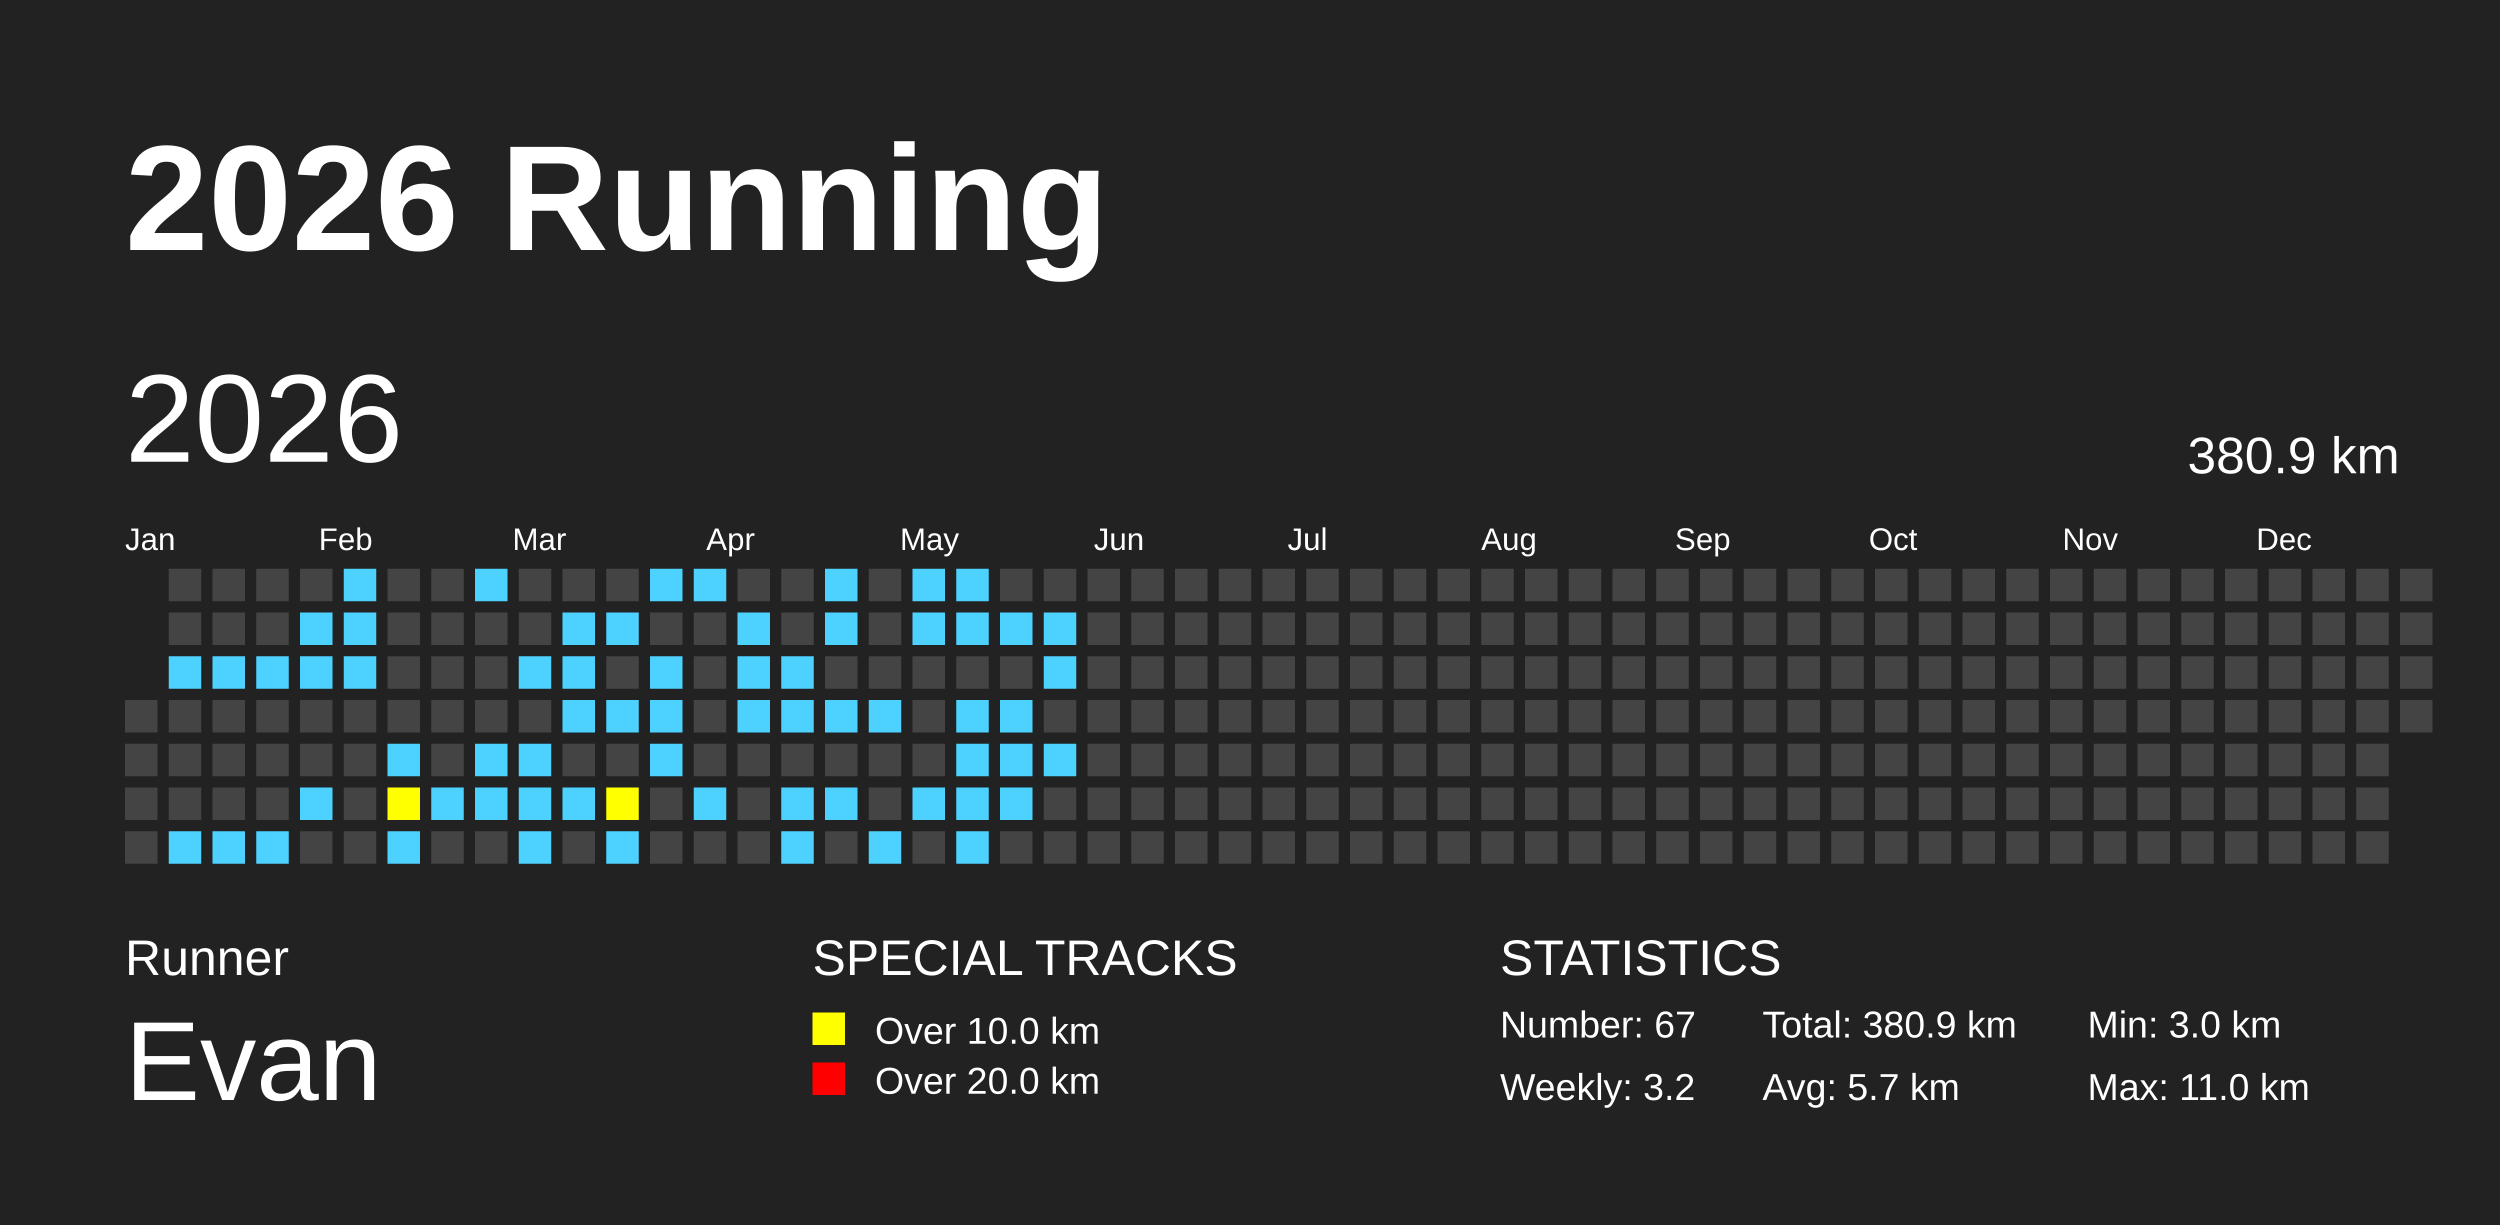
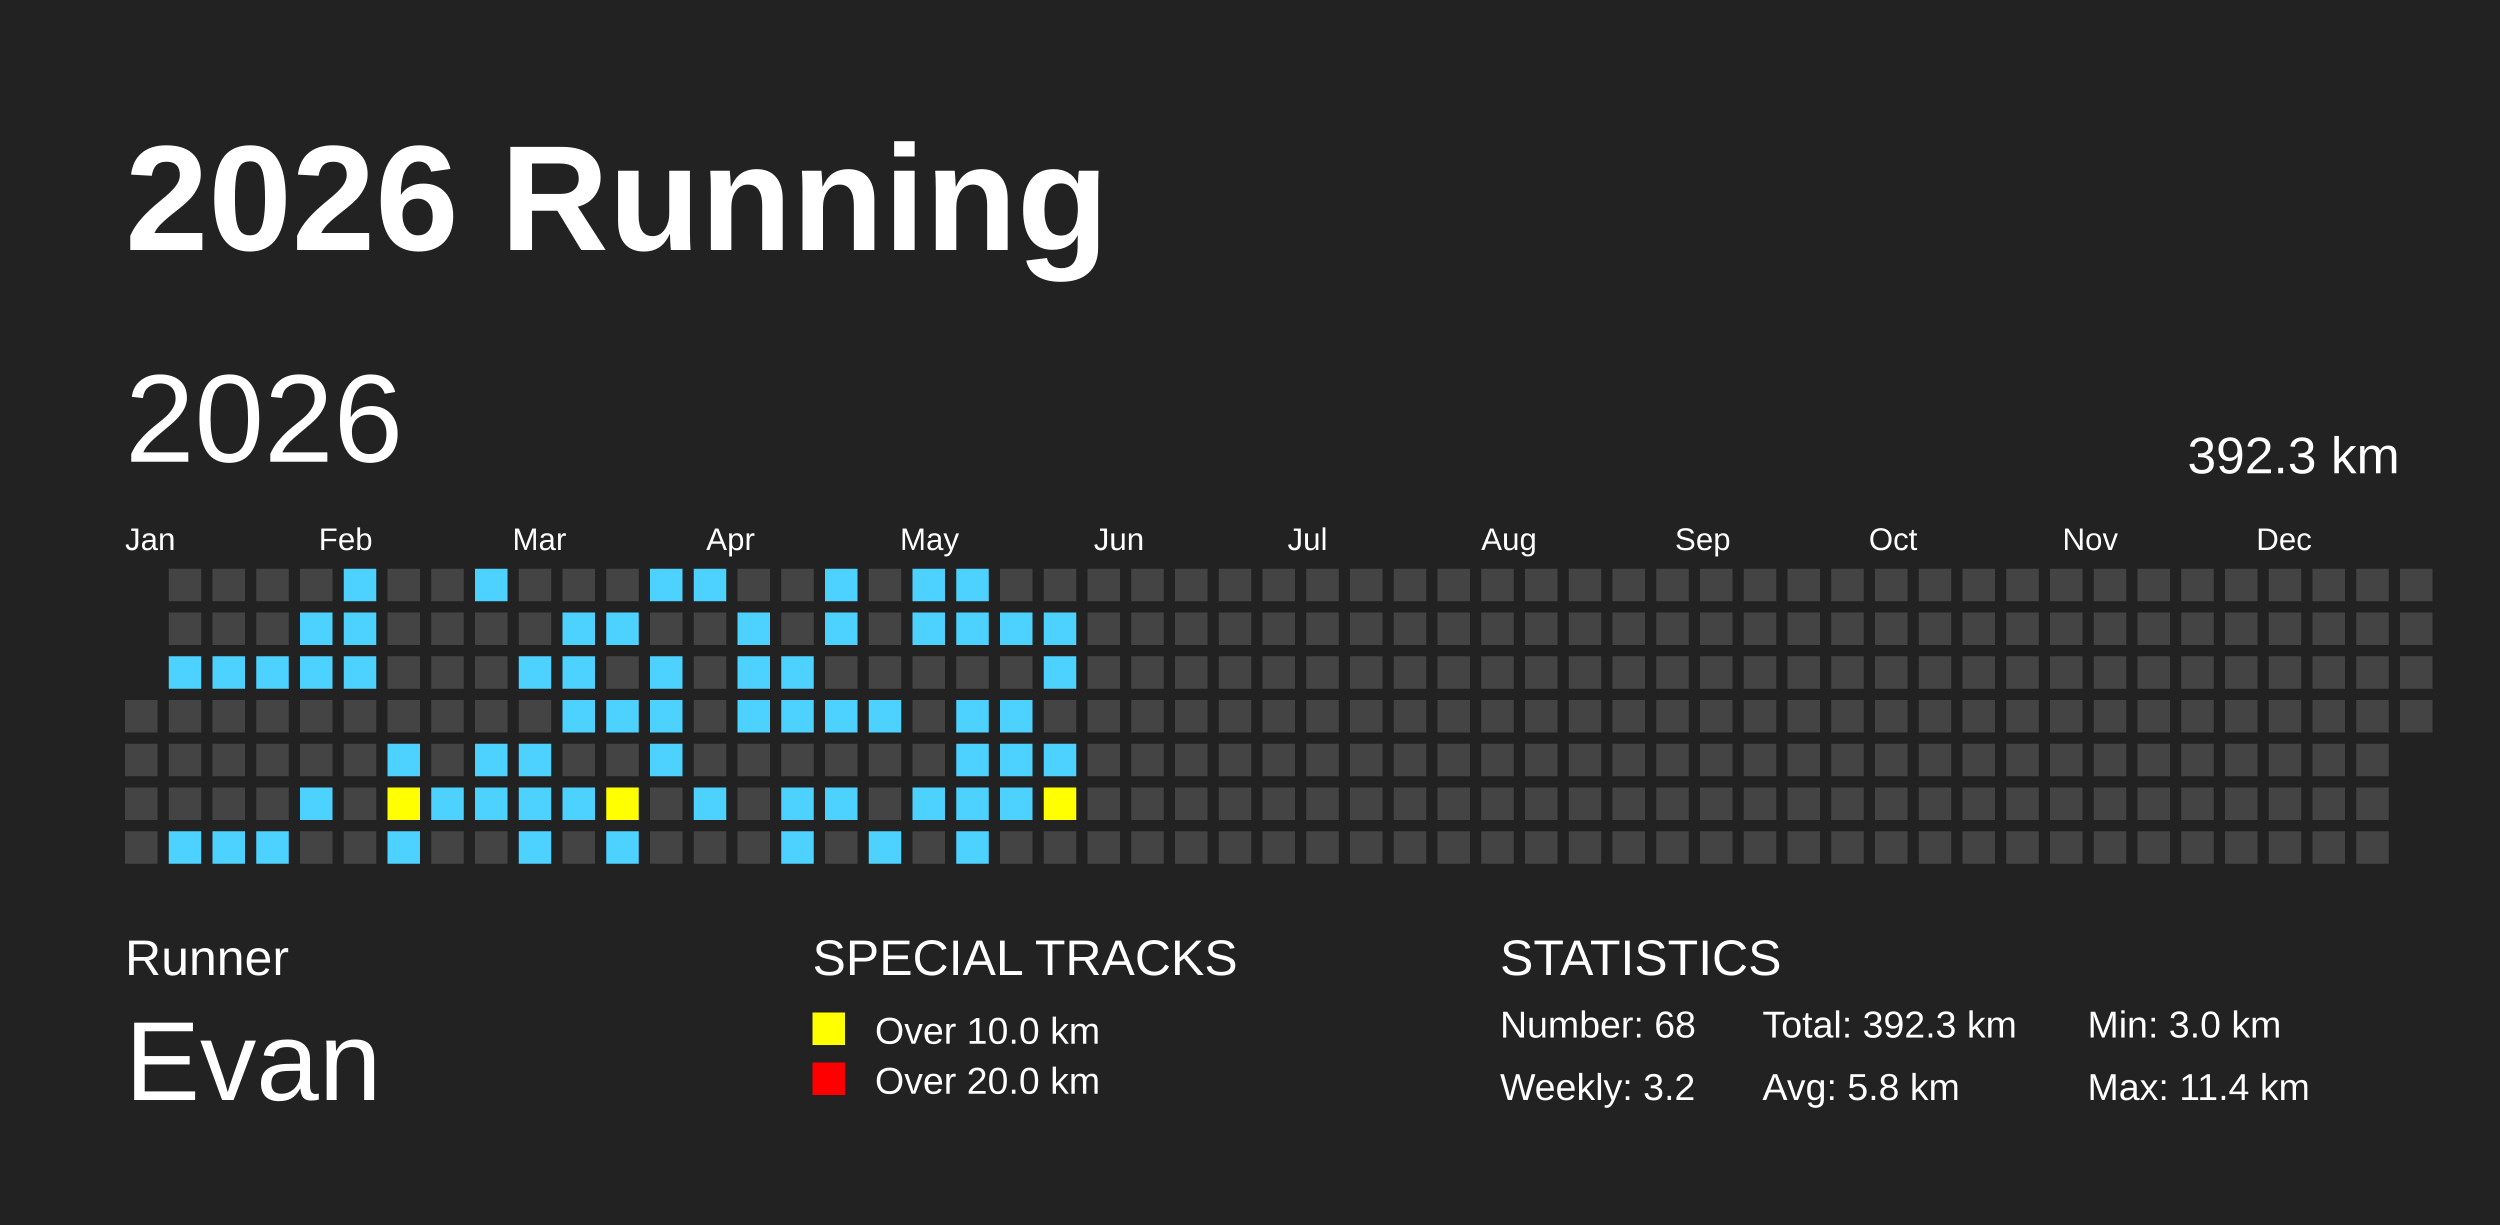
<svg xmlns="http://www.w3.org/2000/svg" baseProfile="full" height="98mm" version="1.1" viewBox="0,0,200,98" width="200mm">
  <defs />
  <rect fill="#222222" height="98" width="200" x="0" y="0" />
  <text fill="#FFFFFF" style="font-size:12px; font-family:Arial; font-weight:bold;" x="10" y="20">2026 Running</text>
  <text fill="#FFFFFF" style="font-size:4px; font-family:Arial" x="10" y="78">Runner</text>
  <text fill="#FFFFFF" style="font-size:9px; font-family:Arial" x="10" y="88">Evan</text>
  <text fill="#FFFFFF" style="font-size:4px; font-family:Arial" x="65" y="78">SPECIAL TRACKS</text>
  <rect fill="yellow" height="2.6" width="2.6" x="65" y="81" />
  <text fill="#FFFFFF" style="font-size:3px; font-family:Arial" x="70" y="83.5">Over 10.0 km</text>
  <rect fill="red" height="2.6" width="2.6" x="65" y="85" />
  <text fill="#FFFFFF" style="font-size:3px; font-family:Arial" x="70" y="87.5">Over 20.0 km</text>
  <text fill="#FFFFFF" style="font-size:4px; font-family:Arial" x="120" y="78">STATISTICS</text>
-   <text fill="#FFFFFF" style="font-size:3px; font-family:Arial" x="120" y="83">Number: 67</text>
+   <text fill="#FFFFFF" style="font-size:3px; font-family:Arial" x="120" y="83">Number: 68</text>
  <text fill="#FFFFFF" style="font-size:3px; font-family:Arial" x="120" y="88">Weekly: 3.2</text>
-   <text fill="#FFFFFF" style="font-size:3px; font-family:Arial" x="141" y="83">Total: 380.9 km</text>
-   <text fill="#FFFFFF" style="font-size:3px; font-family:Arial" x="141" y="88">Avg: 5.7 km</text>
+   <text fill="#FFFFFF" style="font-size:3px; font-family:Arial" x="141" y="83">Total: 392.3 km</text>
+   <text fill="#FFFFFF" style="font-size:3px; font-family:Arial" x="141" y="88">Avg: 5.8 km</text>
  <text fill="#FFFFFF" style="font-size:3px; font-family:Arial" x="167" y="83">Min: 3.0 km</text>
-   <text fill="#FFFFFF" style="font-size:3px; font-family:Arial" x="167" y="88">Max: 11.0 km</text>
+   <text fill="#FFFFFF" style="font-size:3px; font-family:Arial" x="167" y="88">Max: 11.4 km</text>
  <text dominant-baseline="hanging" fill="#FFFFFF" style="font-size:10.0px; font-family:Arial;" x="10" y="30">2026</text>
-   <text dominant-baseline="hanging" fill="#FFFFFF" style="font-size:4.125px; font-family:Arial;" x="175" y="35">380.9 km</text>
+   <text dominant-baseline="hanging" fill="#FFFFFF" style="font-size:4.125px; font-family:Arial;" x="175" y="35">392.3 km</text>
  <text fill="#FFFFFF" style="font-size:2.5px; font-family:Arial" x="10.0" y="44">Jan</text>
  <text fill="#FFFFFF" style="font-size:2.5px; font-family:Arial" x="25.5" y="44">Feb</text>
  <text fill="#FFFFFF" style="font-size:2.5px; font-family:Arial" x="41.0" y="44">Mar</text>
  <text fill="#FFFFFF" style="font-size:2.5px; font-family:Arial" x="56.5" y="44">Apr</text>
  <text fill="#FFFFFF" style="font-size:2.5px; font-family:Arial" x="72.0" y="44">May</text>
  <text fill="#FFFFFF" style="font-size:2.5px; font-family:Arial" x="87.5" y="44">Jun</text>
  <text fill="#FFFFFF" style="font-size:2.5px; font-family:Arial" x="103.0" y="44">Jul</text>
  <text fill="#FFFFFF" style="font-size:2.5px; font-family:Arial" x="118.5" y="44">Aug</text>
  <text fill="#FFFFFF" style="font-size:2.5px; font-family:Arial" x="134.0" y="44">Sep</text>
  <text fill="#FFFFFF" style="font-size:2.5px; font-family:Arial" x="149.5" y="44">Oct</text>
  <text fill="#FFFFFF" style="font-size:2.5px; font-family:Arial" x="165.0" y="44">Nov</text>
  <text fill="#FFFFFF" style="font-size:2.5px; font-family:Arial" x="180.5" y="44">Dec</text>
  <rect fill="#444444" height="2.6" width="2.6" x="10.0" y="56.0" />
  <rect fill="#444444" height="2.6" width="2.6" x="10.0" y="59.5" />
  <rect fill="#444444" height="2.6" width="2.6" x="10.0" y="63.0" />
  <rect fill="#444444" height="2.6" width="2.6" x="10.0" y="66.5" />
  <rect fill="#444444" height="2.6" width="2.6" x="13.5" y="45.5" />
  <rect fill="#444444" height="2.6" width="2.6" x="13.5" y="49.0" />
  <rect fill="#4DD2FF" height="2.6" width="2.6" x="13.5" y="52.5" />
  <rect fill="#444444" height="2.6" width="2.6" x="13.5" y="56.0" />
  <rect fill="#444444" height="2.6" width="2.6" x="13.5" y="59.5" />
  <rect fill="#444444" height="2.6" width="2.6" x="13.5" y="63.0" />
  <rect fill="#4DD2FF" height="2.6" width="2.6" x="13.5" y="66.5" />
  <rect fill="#444444" height="2.6" width="2.6" x="17.0" y="45.5" />
  <rect fill="#444444" height="2.6" width="2.6" x="17.0" y="49.0" />
  <rect fill="#4DD2FF" height="2.6" width="2.6" x="17.0" y="52.5" />
  <rect fill="#444444" height="2.6" width="2.6" x="17.0" y="56.0" />
  <rect fill="#444444" height="2.6" width="2.6" x="17.0" y="59.5" />
  <rect fill="#444444" height="2.6" width="2.6" x="17.0" y="63.0" />
  <rect fill="#4DD2FF" height="2.6" width="2.6" x="17.0" y="66.5" />
  <rect fill="#444444" height="2.6" width="2.6" x="20.5" y="45.5" />
  <rect fill="#444444" height="2.6" width="2.6" x="20.5" y="49.0" />
  <rect fill="#4DD2FF" height="2.6" width="2.6" x="20.5" y="52.5" />
  <rect fill="#444444" height="2.6" width="2.6" x="20.5" y="56.0" />
  <rect fill="#444444" height="2.6" width="2.6" x="20.5" y="59.5" />
  <rect fill="#444444" height="2.6" width="2.6" x="20.5" y="63.0" />
  <rect fill="#4DD2FF" height="2.6" width="2.6" x="20.5" y="66.5" />
  <rect fill="#444444" height="2.6" width="2.6" x="24.0" y="45.5" />
  <rect fill="#4DD2FF" height="2.6" width="2.6" x="24.0" y="49.0" />
  <rect fill="#4DD2FF" height="2.6" width="2.6" x="24.0" y="52.5" />
  <rect fill="#444444" height="2.6" width="2.6" x="24.0" y="56.0" />
  <rect fill="#444444" height="2.6" width="2.6" x="24.0" y="59.5" />
  <rect fill="#4DD2FF" height="2.6" width="2.6" x="24.0" y="63.0" />
  <rect fill="#444444" height="2.6" width="2.6" x="24.0" y="66.5" />
  <rect fill="#4DD2FF" height="2.6" width="2.6" x="27.5" y="45.5" />
  <rect fill="#4DD2FF" height="2.6" width="2.6" x="27.5" y="49.0" />
  <rect fill="#4DD2FF" height="2.6" width="2.6" x="27.5" y="52.5" />
  <rect fill="#444444" height="2.6" width="2.6" x="27.5" y="56.0" />
  <rect fill="#444444" height="2.6" width="2.6" x="27.5" y="59.5" />
  <rect fill="#444444" height="2.6" width="2.6" x="27.5" y="63.0" />
  <rect fill="#444444" height="2.6" width="2.6" x="27.5" y="66.5" />
  <rect fill="#444444" height="2.6" width="2.6" x="31.0" y="45.5" />
  <rect fill="#444444" height="2.6" width="2.6" x="31.0" y="49.0" />
  <rect fill="#444444" height="2.6" width="2.6" x="31.0" y="52.5" />
  <rect fill="#444444" height="2.6" width="2.6" x="31.0" y="56.0" />
  <rect fill="#4DD2FF" height="2.6" width="2.6" x="31.0" y="59.5" />
  <rect fill="yellow" height="2.6" width="2.6" x="31.0" y="63.0" />
  <rect fill="#4DD2FF" height="2.6" width="2.6" x="31.0" y="66.5" />
  <rect fill="#444444" height="2.6" width="2.6" x="34.5" y="45.5" />
  <rect fill="#444444" height="2.6" width="2.6" x="34.5" y="49.0" />
  <rect fill="#444444" height="2.6" width="2.6" x="34.5" y="52.5" />
  <rect fill="#444444" height="2.6" width="2.6" x="34.5" y="56.0" />
  <rect fill="#444444" height="2.6" width="2.6" x="34.5" y="59.5" />
  <rect fill="#4DD2FF" height="2.6" width="2.6" x="34.5" y="63.0" />
  <rect fill="#444444" height="2.6" width="2.6" x="34.5" y="66.5" />
  <rect fill="#4DD2FF" height="2.6" width="2.6" x="38.0" y="45.5" />
  <rect fill="#444444" height="2.6" width="2.6" x="38.0" y="49.0" />
  <rect fill="#444444" height="2.6" width="2.6" x="38.0" y="52.5" />
  <rect fill="#444444" height="2.6" width="2.6" x="38.0" y="56.0" />
  <rect fill="#4DD2FF" height="2.6" width="2.6" x="38.0" y="59.5" />
  <rect fill="#4DD2FF" height="2.6" width="2.6" x="38.0" y="63.0" />
  <rect fill="#444444" height="2.6" width="2.6" x="38.0" y="66.5" />
  <rect fill="#444444" height="2.6" width="2.6" x="41.5" y="45.5" />
  <rect fill="#444444" height="2.6" width="2.6" x="41.5" y="49.0" />
  <rect fill="#4DD2FF" height="2.6" width="2.6" x="41.5" y="52.5" />
  <rect fill="#444444" height="2.6" width="2.6" x="41.5" y="56.0" />
  <rect fill="#4DD2FF" height="2.6" width="2.6" x="41.5" y="59.5" />
  <rect fill="#4DD2FF" height="2.6" width="2.6" x="41.5" y="63.0" />
  <rect fill="#4DD2FF" height="2.6" width="2.6" x="41.5" y="66.5" />
  <rect fill="#444444" height="2.6" width="2.6" x="45.0" y="45.5" />
  <rect fill="#4DD2FF" height="2.6" width="2.6" x="45.0" y="49.0" />
  <rect fill="#4DD2FF" height="2.6" width="2.6" x="45.0" y="52.5" />
  <rect fill="#4DD2FF" height="2.6" width="2.6" x="45.0" y="56.0" />
  <rect fill="#444444" height="2.6" width="2.6" x="45.0" y="59.5" />
  <rect fill="#4DD2FF" height="2.6" width="2.6" x="45.0" y="63.0" />
  <rect fill="#444444" height="2.6" width="2.6" x="45.0" y="66.5" />
  <rect fill="#444444" height="2.6" width="2.6" x="48.5" y="45.5" />
  <rect fill="#4DD2FF" height="2.6" width="2.6" x="48.5" y="49.0" />
  <rect fill="#444444" height="2.6" width="2.6" x="48.5" y="52.5" />
  <rect fill="#4DD2FF" height="2.6" width="2.6" x="48.5" y="56.0" />
  <rect fill="#444444" height="2.6" width="2.6" x="48.5" y="59.5" />
  <rect fill="yellow" height="2.6" width="2.6" x="48.5" y="63.0" />
  <rect fill="#4DD2FF" height="2.6" width="2.6" x="48.5" y="66.5" />
  <rect fill="#4DD2FF" height="2.6" width="2.6" x="52.0" y="45.5" />
  <rect fill="#444444" height="2.6" width="2.6" x="52.0" y="49.0" />
  <rect fill="#4DD2FF" height="2.6" width="2.6" x="52.0" y="52.5" />
  <rect fill="#4DD2FF" height="2.6" width="2.6" x="52.0" y="56.0" />
  <rect fill="#4DD2FF" height="2.6" width="2.6" x="52.0" y="59.5" />
  <rect fill="#444444" height="2.6" width="2.6" x="52.0" y="63.0" />
  <rect fill="#444444" height="2.6" width="2.6" x="52.0" y="66.5" />
  <rect fill="#4DD2FF" height="2.6" width="2.6" x="55.5" y="45.5" />
  <rect fill="#444444" height="2.6" width="2.6" x="55.5" y="49.0" />
  <rect fill="#444444" height="2.6" width="2.6" x="55.5" y="52.5" />
  <rect fill="#444444" height="2.6" width="2.6" x="55.5" y="56.0" />
  <rect fill="#444444" height="2.6" width="2.6" x="55.5" y="59.5" />
  <rect fill="#4DD2FF" height="2.6" width="2.6" x="55.5" y="63.0" />
  <rect fill="#444444" height="2.6" width="2.6" x="55.5" y="66.5" />
  <rect fill="#444444" height="2.6" width="2.6" x="59.0" y="45.5" />
  <rect fill="#4DD2FF" height="2.6" width="2.6" x="59.0" y="49.0" />
  <rect fill="#4DD2FF" height="2.6" width="2.6" x="59.0" y="52.5" />
  <rect fill="#4DD2FF" height="2.6" width="2.6" x="59.0" y="56.0" />
  <rect fill="#444444" height="2.6" width="2.6" x="59.0" y="59.5" />
  <rect fill="#444444" height="2.6" width="2.6" x="59.0" y="63.0" />
  <rect fill="#444444" height="2.6" width="2.6" x="59.0" y="66.5" />
  <rect fill="#444444" height="2.6" width="2.6" x="62.5" y="45.5" />
  <rect fill="#444444" height="2.6" width="2.6" x="62.5" y="49.0" />
  <rect fill="#4DD2FF" height="2.6" width="2.6" x="62.5" y="52.5" />
  <rect fill="#4DD2FF" height="2.6" width="2.6" x="62.5" y="56.0" />
  <rect fill="#444444" height="2.6" width="2.6" x="62.5" y="59.5" />
  <rect fill="#4DD2FF" height="2.6" width="2.6" x="62.5" y="63.0" />
  <rect fill="#4DD2FF" height="2.6" width="2.6" x="62.5" y="66.5" />
  <rect fill="#4DD2FF" height="2.6" width="2.6" x="66.0" y="45.5" />
  <rect fill="#4DD2FF" height="2.6" width="2.6" x="66.0" y="49.0" />
  <rect fill="#444444" height="2.6" width="2.6" x="66.0" y="52.5" />
  <rect fill="#4DD2FF" height="2.6" width="2.6" x="66.0" y="56.0" />
  <rect fill="#444444" height="2.6" width="2.6" x="66.0" y="59.5" />
  <rect fill="#4DD2FF" height="2.6" width="2.6" x="66.0" y="63.0" />
  <rect fill="#444444" height="2.6" width="2.6" x="66.0" y="66.5" />
  <rect fill="#444444" height="2.6" width="2.6" x="69.5" y="45.5" />
  <rect fill="#444444" height="2.6" width="2.6" x="69.5" y="49.0" />
  <rect fill="#444444" height="2.6" width="2.6" x="69.5" y="52.5" />
  <rect fill="#4DD2FF" height="2.6" width="2.6" x="69.5" y="56.0" />
  <rect fill="#444444" height="2.6" width="2.6" x="69.5" y="59.5" />
  <rect fill="#444444" height="2.6" width="2.6" x="69.5" y="63.0" />
  <rect fill="#4DD2FF" height="2.6" width="2.6" x="69.5" y="66.5" />
  <rect fill="#4DD2FF" height="2.6" width="2.6" x="73.0" y="45.5" />
  <rect fill="#4DD2FF" height="2.6" width="2.6" x="73.0" y="49.0" />
  <rect fill="#444444" height="2.6" width="2.6" x="73.0" y="52.5" />
  <rect fill="#444444" height="2.6" width="2.6" x="73.0" y="56.0" />
  <rect fill="#444444" height="2.6" width="2.6" x="73.0" y="59.5" />
  <rect fill="#4DD2FF" height="2.6" width="2.6" x="73.0" y="63.0" />
  <rect fill="#444444" height="2.6" width="2.6" x="73.0" y="66.5" />
  <rect fill="#4DD2FF" height="2.6" width="2.6" x="76.5" y="45.5" />
  <rect fill="#4DD2FF" height="2.6" width="2.6" x="76.5" y="49.0" />
  <rect fill="#444444" height="2.6" width="2.6" x="76.5" y="52.5" />
  <rect fill="#4DD2FF" height="2.6" width="2.6" x="76.5" y="56.0" />
  <rect fill="#4DD2FF" height="2.6" width="2.6" x="76.5" y="59.5" />
  <rect fill="#4DD2FF" height="2.6" width="2.6" x="76.5" y="63.0" />
  <rect fill="#4DD2FF" height="2.6" width="2.6" x="76.5" y="66.5" />
  <rect fill="#444444" height="2.6" width="2.6" x="80.0" y="45.5" />
  <rect fill="#4DD2FF" height="2.6" width="2.6" x="80.0" y="49.0" />
  <rect fill="#444444" height="2.6" width="2.6" x="80.0" y="52.5" />
  <rect fill="#4DD2FF" height="2.6" width="2.6" x="80.0" y="56.0" />
  <rect fill="#4DD2FF" height="2.6" width="2.6" x="80.0" y="59.5" />
  <rect fill="#4DD2FF" height="2.6" width="2.6" x="80.0" y="63.0" />
  <rect fill="#444444" height="2.6" width="2.6" x="80.0" y="66.5" />
  <rect fill="#444444" height="2.6" width="2.6" x="83.5" y="45.5" />
  <rect fill="#4DD2FF" height="2.6" width="2.6" x="83.5" y="49.0" />
  <rect fill="#4DD2FF" height="2.6" width="2.6" x="83.5" y="52.5" />
  <rect fill="#444444" height="2.6" width="2.6" x="83.5" y="56.0" />
  <rect fill="#4DD2FF" height="2.6" width="2.6" x="83.5" y="59.5" />
-   <rect fill="#444444" height="2.6" width="2.6" x="83.5" y="63.0" />
+   <rect fill="yellow" height="2.6" width="2.6" x="83.5" y="63.0" />
  <rect fill="#444444" height="2.6" width="2.6" x="83.5" y="66.5" />
  <rect fill="#444444" height="2.6" width="2.6" x="87.0" y="45.5" />
  <rect fill="#444444" height="2.6" width="2.6" x="87.0" y="49.0" />
  <rect fill="#444444" height="2.6" width="2.6" x="87.0" y="52.5" />
  <rect fill="#444444" height="2.6" width="2.6" x="87.0" y="56.0" />
  <rect fill="#444444" height="2.6" width="2.6" x="87.0" y="59.5" />
  <rect fill="#444444" height="2.6" width="2.6" x="87.0" y="63.0" />
  <rect fill="#444444" height="2.6" width="2.6" x="87.0" y="66.5" />
  <rect fill="#444444" height="2.6" width="2.6" x="90.5" y="45.5" />
  <rect fill="#444444" height="2.6" width="2.6" x="90.5" y="49.0" />
  <rect fill="#444444" height="2.6" width="2.6" x="90.5" y="52.5" />
  <rect fill="#444444" height="2.6" width="2.6" x="90.5" y="56.0" />
  <rect fill="#444444" height="2.6" width="2.6" x="90.5" y="59.5" />
  <rect fill="#444444" height="2.6" width="2.6" x="90.5" y="63.0" />
  <rect fill="#444444" height="2.6" width="2.6" x="90.5" y="66.5" />
  <rect fill="#444444" height="2.6" width="2.6" x="94.0" y="45.5" />
  <rect fill="#444444" height="2.6" width="2.6" x="94.0" y="49.0" />
  <rect fill="#444444" height="2.6" width="2.6" x="94.0" y="52.5" />
  <rect fill="#444444" height="2.6" width="2.6" x="94.0" y="56.0" />
  <rect fill="#444444" height="2.6" width="2.6" x="94.0" y="59.5" />
  <rect fill="#444444" height="2.6" width="2.6" x="94.0" y="63.0" />
  <rect fill="#444444" height="2.6" width="2.6" x="94.0" y="66.5" />
  <rect fill="#444444" height="2.6" width="2.6" x="97.5" y="45.5" />
  <rect fill="#444444" height="2.6" width="2.6" x="97.5" y="49.0" />
  <rect fill="#444444" height="2.6" width="2.6" x="97.5" y="52.5" />
  <rect fill="#444444" height="2.6" width="2.6" x="97.5" y="56.0" />
  <rect fill="#444444" height="2.6" width="2.6" x="97.5" y="59.5" />
  <rect fill="#444444" height="2.6" width="2.6" x="97.5" y="63.0" />
  <rect fill="#444444" height="2.6" width="2.6" x="97.5" y="66.5" />
  <rect fill="#444444" height="2.6" width="2.6" x="101.0" y="45.5" />
  <rect fill="#444444" height="2.6" width="2.6" x="101.0" y="49.0" />
  <rect fill="#444444" height="2.6" width="2.6" x="101.0" y="52.5" />
  <rect fill="#444444" height="2.6" width="2.6" x="101.0" y="56.0" />
  <rect fill="#444444" height="2.6" width="2.6" x="101.0" y="59.5" />
  <rect fill="#444444" height="2.6" width="2.6" x="101.0" y="63.0" />
  <rect fill="#444444" height="2.6" width="2.6" x="101.0" y="66.5" />
  <rect fill="#444444" height="2.6" width="2.6" x="104.5" y="45.5" />
  <rect fill="#444444" height="2.6" width="2.6" x="104.5" y="49.0" />
  <rect fill="#444444" height="2.6" width="2.6" x="104.5" y="52.5" />
  <rect fill="#444444" height="2.6" width="2.6" x="104.5" y="56.0" />
  <rect fill="#444444" height="2.6" width="2.6" x="104.5" y="59.5" />
  <rect fill="#444444" height="2.6" width="2.6" x="104.5" y="63.0" />
  <rect fill="#444444" height="2.6" width="2.6" x="104.5" y="66.5" />
  <rect fill="#444444" height="2.6" width="2.6" x="108.0" y="45.5" />
  <rect fill="#444444" height="2.6" width="2.6" x="108.0" y="49.0" />
  <rect fill="#444444" height="2.6" width="2.6" x="108.0" y="52.5" />
  <rect fill="#444444" height="2.6" width="2.6" x="108.0" y="56.0" />
  <rect fill="#444444" height="2.6" width="2.6" x="108.0" y="59.5" />
  <rect fill="#444444" height="2.6" width="2.6" x="108.0" y="63.0" />
  <rect fill="#444444" height="2.6" width="2.6" x="108.0" y="66.5" />
  <rect fill="#444444" height="2.6" width="2.6" x="111.5" y="45.5" />
  <rect fill="#444444" height="2.6" width="2.6" x="111.5" y="49.0" />
  <rect fill="#444444" height="2.6" width="2.6" x="111.5" y="52.5" />
  <rect fill="#444444" height="2.6" width="2.6" x="111.5" y="56.0" />
  <rect fill="#444444" height="2.6" width="2.6" x="111.5" y="59.5" />
  <rect fill="#444444" height="2.6" width="2.6" x="111.5" y="63.0" />
  <rect fill="#444444" height="2.6" width="2.6" x="111.5" y="66.5" />
  <rect fill="#444444" height="2.6" width="2.6" x="115.0" y="45.5" />
  <rect fill="#444444" height="2.6" width="2.6" x="115.0" y="49.0" />
  <rect fill="#444444" height="2.6" width="2.6" x="115.0" y="52.5" />
  <rect fill="#444444" height="2.6" width="2.6" x="115.0" y="56.0" />
  <rect fill="#444444" height="2.6" width="2.6" x="115.0" y="59.5" />
  <rect fill="#444444" height="2.6" width="2.6" x="115.0" y="63.0" />
  <rect fill="#444444" height="2.6" width="2.6" x="115.0" y="66.5" />
  <rect fill="#444444" height="2.6" width="2.6" x="118.5" y="45.5" />
  <rect fill="#444444" height="2.6" width="2.6" x="118.5" y="49.0" />
  <rect fill="#444444" height="2.6" width="2.6" x="118.5" y="52.5" />
  <rect fill="#444444" height="2.6" width="2.6" x="118.5" y="56.0" />
  <rect fill="#444444" height="2.6" width="2.6" x="118.5" y="59.5" />
  <rect fill="#444444" height="2.6" width="2.6" x="118.5" y="63.0" />
  <rect fill="#444444" height="2.6" width="2.6" x="118.5" y="66.5" />
  <rect fill="#444444" height="2.6" width="2.6" x="122.0" y="45.5" />
  <rect fill="#444444" height="2.6" width="2.6" x="122.0" y="49.0" />
  <rect fill="#444444" height="2.6" width="2.6" x="122.0" y="52.5" />
  <rect fill="#444444" height="2.6" width="2.6" x="122.0" y="56.0" />
  <rect fill="#444444" height="2.6" width="2.6" x="122.0" y="59.5" />
  <rect fill="#444444" height="2.6" width="2.6" x="122.0" y="63.0" />
  <rect fill="#444444" height="2.6" width="2.6" x="122.0" y="66.5" />
  <rect fill="#444444" height="2.6" width="2.6" x="125.5" y="45.5" />
  <rect fill="#444444" height="2.6" width="2.6" x="125.5" y="49.0" />
  <rect fill="#444444" height="2.6" width="2.6" x="125.5" y="52.5" />
  <rect fill="#444444" height="2.6" width="2.6" x="125.5" y="56.0" />
  <rect fill="#444444" height="2.6" width="2.6" x="125.5" y="59.5" />
  <rect fill="#444444" height="2.6" width="2.6" x="125.5" y="63.0" />
  <rect fill="#444444" height="2.6" width="2.6" x="125.5" y="66.5" />
  <rect fill="#444444" height="2.6" width="2.6" x="129.0" y="45.5" />
  <rect fill="#444444" height="2.6" width="2.6" x="129.0" y="49.0" />
  <rect fill="#444444" height="2.6" width="2.6" x="129.0" y="52.5" />
  <rect fill="#444444" height="2.6" width="2.6" x="129.0" y="56.0" />
  <rect fill="#444444" height="2.6" width="2.6" x="129.0" y="59.5" />
  <rect fill="#444444" height="2.6" width="2.6" x="129.0" y="63.0" />
  <rect fill="#444444" height="2.6" width="2.6" x="129.0" y="66.5" />
  <rect fill="#444444" height="2.6" width="2.6" x="132.5" y="45.5" />
  <rect fill="#444444" height="2.6" width="2.6" x="132.5" y="49.0" />
  <rect fill="#444444" height="2.6" width="2.6" x="132.5" y="52.5" />
  <rect fill="#444444" height="2.6" width="2.6" x="132.5" y="56.0" />
  <rect fill="#444444" height="2.6" width="2.6" x="132.5" y="59.5" />
  <rect fill="#444444" height="2.6" width="2.6" x="132.5" y="63.0" />
  <rect fill="#444444" height="2.6" width="2.6" x="132.5" y="66.5" />
  <rect fill="#444444" height="2.6" width="2.6" x="136.0" y="45.5" />
  <rect fill="#444444" height="2.6" width="2.6" x="136.0" y="49.0" />
  <rect fill="#444444" height="2.6" width="2.6" x="136.0" y="52.5" />
  <rect fill="#444444" height="2.6" width="2.6" x="136.0" y="56.0" />
  <rect fill="#444444" height="2.6" width="2.6" x="136.0" y="59.5" />
  <rect fill="#444444" height="2.6" width="2.6" x="136.0" y="63.0" />
  <rect fill="#444444" height="2.6" width="2.6" x="136.0" y="66.5" />
  <rect fill="#444444" height="2.6" width="2.6" x="139.5" y="45.5" />
  <rect fill="#444444" height="2.6" width="2.6" x="139.5" y="49.0" />
  <rect fill="#444444" height="2.6" width="2.6" x="139.5" y="52.5" />
  <rect fill="#444444" height="2.6" width="2.6" x="139.5" y="56.0" />
  <rect fill="#444444" height="2.6" width="2.6" x="139.5" y="59.5" />
  <rect fill="#444444" height="2.6" width="2.6" x="139.5" y="63.0" />
  <rect fill="#444444" height="2.6" width="2.6" x="139.5" y="66.5" />
  <rect fill="#444444" height="2.6" width="2.6" x="143.0" y="45.5" />
  <rect fill="#444444" height="2.6" width="2.6" x="143.0" y="49.0" />
  <rect fill="#444444" height="2.6" width="2.6" x="143.0" y="52.5" />
  <rect fill="#444444" height="2.6" width="2.6" x="143.0" y="56.0" />
  <rect fill="#444444" height="2.6" width="2.6" x="143.0" y="59.5" />
  <rect fill="#444444" height="2.6" width="2.6" x="143.0" y="63.0" />
  <rect fill="#444444" height="2.6" width="2.6" x="143.0" y="66.5" />
  <rect fill="#444444" height="2.6" width="2.6" x="146.5" y="45.5" />
  <rect fill="#444444" height="2.6" width="2.6" x="146.5" y="49.0" />
  <rect fill="#444444" height="2.6" width="2.6" x="146.5" y="52.5" />
  <rect fill="#444444" height="2.6" width="2.6" x="146.5" y="56.0" />
  <rect fill="#444444" height="2.6" width="2.6" x="146.5" y="59.5" />
  <rect fill="#444444" height="2.6" width="2.6" x="146.5" y="63.0" />
  <rect fill="#444444" height="2.6" width="2.6" x="146.5" y="66.5" />
  <rect fill="#444444" height="2.6" width="2.6" x="150.0" y="45.5" />
  <rect fill="#444444" height="2.6" width="2.6" x="150.0" y="49.0" />
  <rect fill="#444444" height="2.6" width="2.6" x="150.0" y="52.5" />
  <rect fill="#444444" height="2.6" width="2.6" x="150.0" y="56.0" />
  <rect fill="#444444" height="2.6" width="2.6" x="150.0" y="59.5" />
  <rect fill="#444444" height="2.6" width="2.6" x="150.0" y="63.0" />
  <rect fill="#444444" height="2.6" width="2.6" x="150.0" y="66.5" />
  <rect fill="#444444" height="2.6" width="2.6" x="153.5" y="45.5" />
  <rect fill="#444444" height="2.6" width="2.6" x="153.5" y="49.0" />
  <rect fill="#444444" height="2.6" width="2.6" x="153.5" y="52.5" />
  <rect fill="#444444" height="2.6" width="2.6" x="153.5" y="56.0" />
  <rect fill="#444444" height="2.6" width="2.6" x="153.5" y="59.5" />
  <rect fill="#444444" height="2.6" width="2.6" x="153.5" y="63.0" />
  <rect fill="#444444" height="2.6" width="2.6" x="153.5" y="66.5" />
  <rect fill="#444444" height="2.6" width="2.6" x="157.0" y="45.5" />
  <rect fill="#444444" height="2.6" width="2.6" x="157.0" y="49.0" />
  <rect fill="#444444" height="2.6" width="2.6" x="157.0" y="52.5" />
  <rect fill="#444444" height="2.6" width="2.6" x="157.0" y="56.0" />
  <rect fill="#444444" height="2.6" width="2.6" x="157.0" y="59.5" />
  <rect fill="#444444" height="2.6" width="2.6" x="157.0" y="63.0" />
  <rect fill="#444444" height="2.6" width="2.6" x="157.0" y="66.5" />
  <rect fill="#444444" height="2.6" width="2.6" x="160.5" y="45.5" />
  <rect fill="#444444" height="2.6" width="2.6" x="160.5" y="49.0" />
  <rect fill="#444444" height="2.6" width="2.6" x="160.5" y="52.5" />
  <rect fill="#444444" height="2.6" width="2.6" x="160.5" y="56.0" />
  <rect fill="#444444" height="2.6" width="2.6" x="160.5" y="59.5" />
  <rect fill="#444444" height="2.6" width="2.6" x="160.5" y="63.0" />
  <rect fill="#444444" height="2.6" width="2.6" x="160.5" y="66.5" />
  <rect fill="#444444" height="2.6" width="2.6" x="164.0" y="45.5" />
  <rect fill="#444444" height="2.6" width="2.6" x="164.0" y="49.0" />
  <rect fill="#444444" height="2.6" width="2.6" x="164.0" y="52.5" />
  <rect fill="#444444" height="2.6" width="2.6" x="164.0" y="56.0" />
  <rect fill="#444444" height="2.6" width="2.6" x="164.0" y="59.5" />
  <rect fill="#444444" height="2.6" width="2.6" x="164.0" y="63.0" />
  <rect fill="#444444" height="2.6" width="2.6" x="164.0" y="66.5" />
  <rect fill="#444444" height="2.6" width="2.6" x="167.5" y="45.5" />
  <rect fill="#444444" height="2.6" width="2.6" x="167.5" y="49.0" />
  <rect fill="#444444" height="2.6" width="2.6" x="167.5" y="52.5" />
  <rect fill="#444444" height="2.6" width="2.6" x="167.5" y="56.0" />
  <rect fill="#444444" height="2.6" width="2.6" x="167.5" y="59.5" />
  <rect fill="#444444" height="2.6" width="2.6" x="167.5" y="63.0" />
  <rect fill="#444444" height="2.6" width="2.6" x="167.5" y="66.5" />
  <rect fill="#444444" height="2.6" width="2.6" x="171.0" y="45.5" />
  <rect fill="#444444" height="2.6" width="2.6" x="171.0" y="49.0" />
  <rect fill="#444444" height="2.6" width="2.6" x="171.0" y="52.5" />
  <rect fill="#444444" height="2.6" width="2.6" x="171.0" y="56.0" />
  <rect fill="#444444" height="2.6" width="2.6" x="171.0" y="59.5" />
  <rect fill="#444444" height="2.6" width="2.6" x="171.0" y="63.0" />
  <rect fill="#444444" height="2.6" width="2.6" x="171.0" y="66.5" />
  <rect fill="#444444" height="2.6" width="2.6" x="174.5" y="45.5" />
  <rect fill="#444444" height="2.6" width="2.6" x="174.5" y="49.0" />
  <rect fill="#444444" height="2.6" width="2.6" x="174.5" y="52.5" />
  <rect fill="#444444" height="2.6" width="2.6" x="174.5" y="56.0" />
  <rect fill="#444444" height="2.6" width="2.6" x="174.5" y="59.5" />
  <rect fill="#444444" height="2.6" width="2.6" x="174.5" y="63.0" />
  <rect fill="#444444" height="2.6" width="2.6" x="174.5" y="66.5" />
  <rect fill="#444444" height="2.6" width="2.6" x="178.0" y="45.5" />
  <rect fill="#444444" height="2.6" width="2.6" x="178.0" y="49.0" />
  <rect fill="#444444" height="2.6" width="2.6" x="178.0" y="52.5" />
  <rect fill="#444444" height="2.6" width="2.6" x="178.0" y="56.0" />
  <rect fill="#444444" height="2.6" width="2.6" x="178.0" y="59.5" />
  <rect fill="#444444" height="2.6" width="2.6" x="178.0" y="63.0" />
  <rect fill="#444444" height="2.6" width="2.6" x="178.0" y="66.5" />
  <rect fill="#444444" height="2.6" width="2.6" x="181.5" y="45.5" />
  <rect fill="#444444" height="2.6" width="2.6" x="181.5" y="49.0" />
  <rect fill="#444444" height="2.6" width="2.6" x="181.5" y="52.5" />
  <rect fill="#444444" height="2.6" width="2.6" x="181.5" y="56.0" />
  <rect fill="#444444" height="2.6" width="2.6" x="181.5" y="59.5" />
  <rect fill="#444444" height="2.6" width="2.6" x="181.5" y="63.0" />
  <rect fill="#444444" height="2.6" width="2.6" x="181.5" y="66.5" />
  <rect fill="#444444" height="2.6" width="2.6" x="185.0" y="45.5" />
  <rect fill="#444444" height="2.6" width="2.6" x="185.0" y="49.0" />
  <rect fill="#444444" height="2.6" width="2.6" x="185.0" y="52.5" />
  <rect fill="#444444" height="2.6" width="2.6" x="185.0" y="56.0" />
  <rect fill="#444444" height="2.6" width="2.6" x="185.0" y="59.5" />
  <rect fill="#444444" height="2.6" width="2.6" x="185.0" y="63.0" />
  <rect fill="#444444" height="2.6" width="2.6" x="185.0" y="66.5" />
  <rect fill="#444444" height="2.6" width="2.6" x="188.5" y="45.5" />
  <rect fill="#444444" height="2.6" width="2.6" x="188.5" y="49.0" />
  <rect fill="#444444" height="2.6" width="2.6" x="188.5" y="52.5" />
  <rect fill="#444444" height="2.6" width="2.6" x="188.5" y="56.0" />
  <rect fill="#444444" height="2.6" width="2.6" x="188.5" y="59.5" />
  <rect fill="#444444" height="2.6" width="2.6" x="188.5" y="63.0" />
  <rect fill="#444444" height="2.6" width="2.6" x="188.5" y="66.5" />
  <rect fill="#444444" height="2.6" width="2.6" x="192.0" y="45.5" />
  <rect fill="#444444" height="2.6" width="2.6" x="192.0" y="49.0" />
  <rect fill="#444444" height="2.6" width="2.6" x="192.0" y="52.5" />
  <rect fill="#444444" height="2.6" width="2.6" x="192.0" y="56.0" />
</svg>
